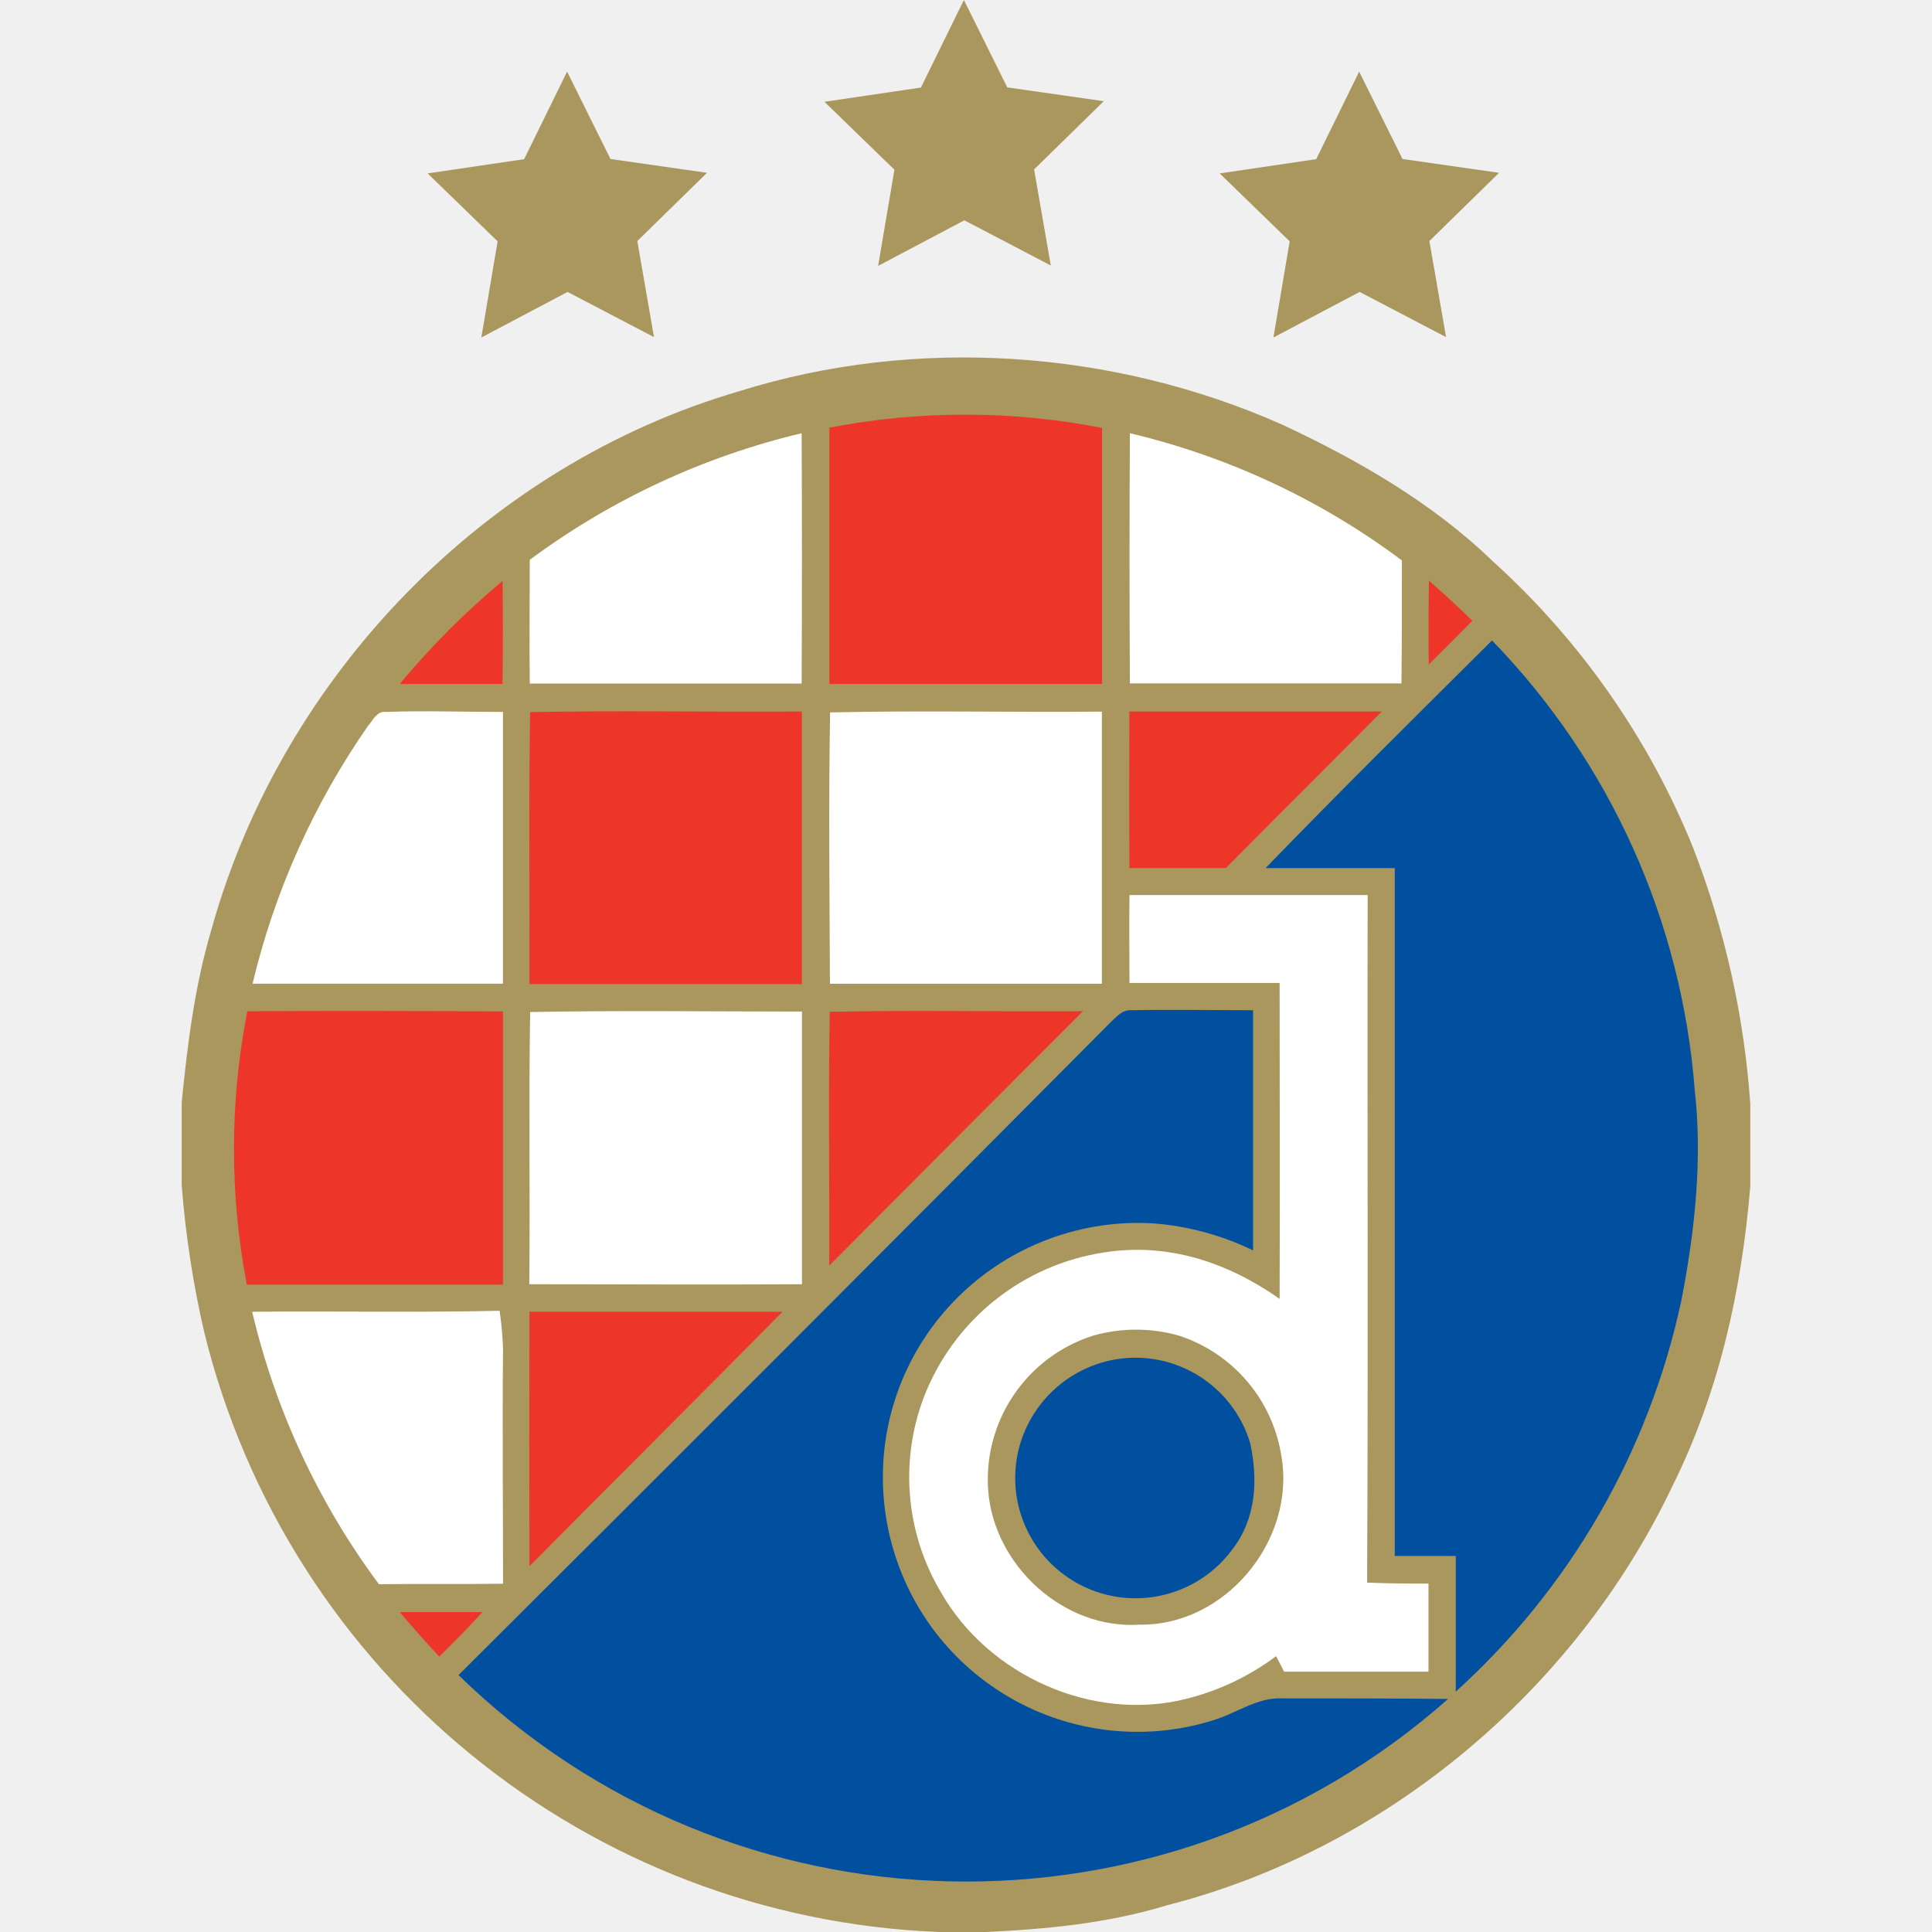
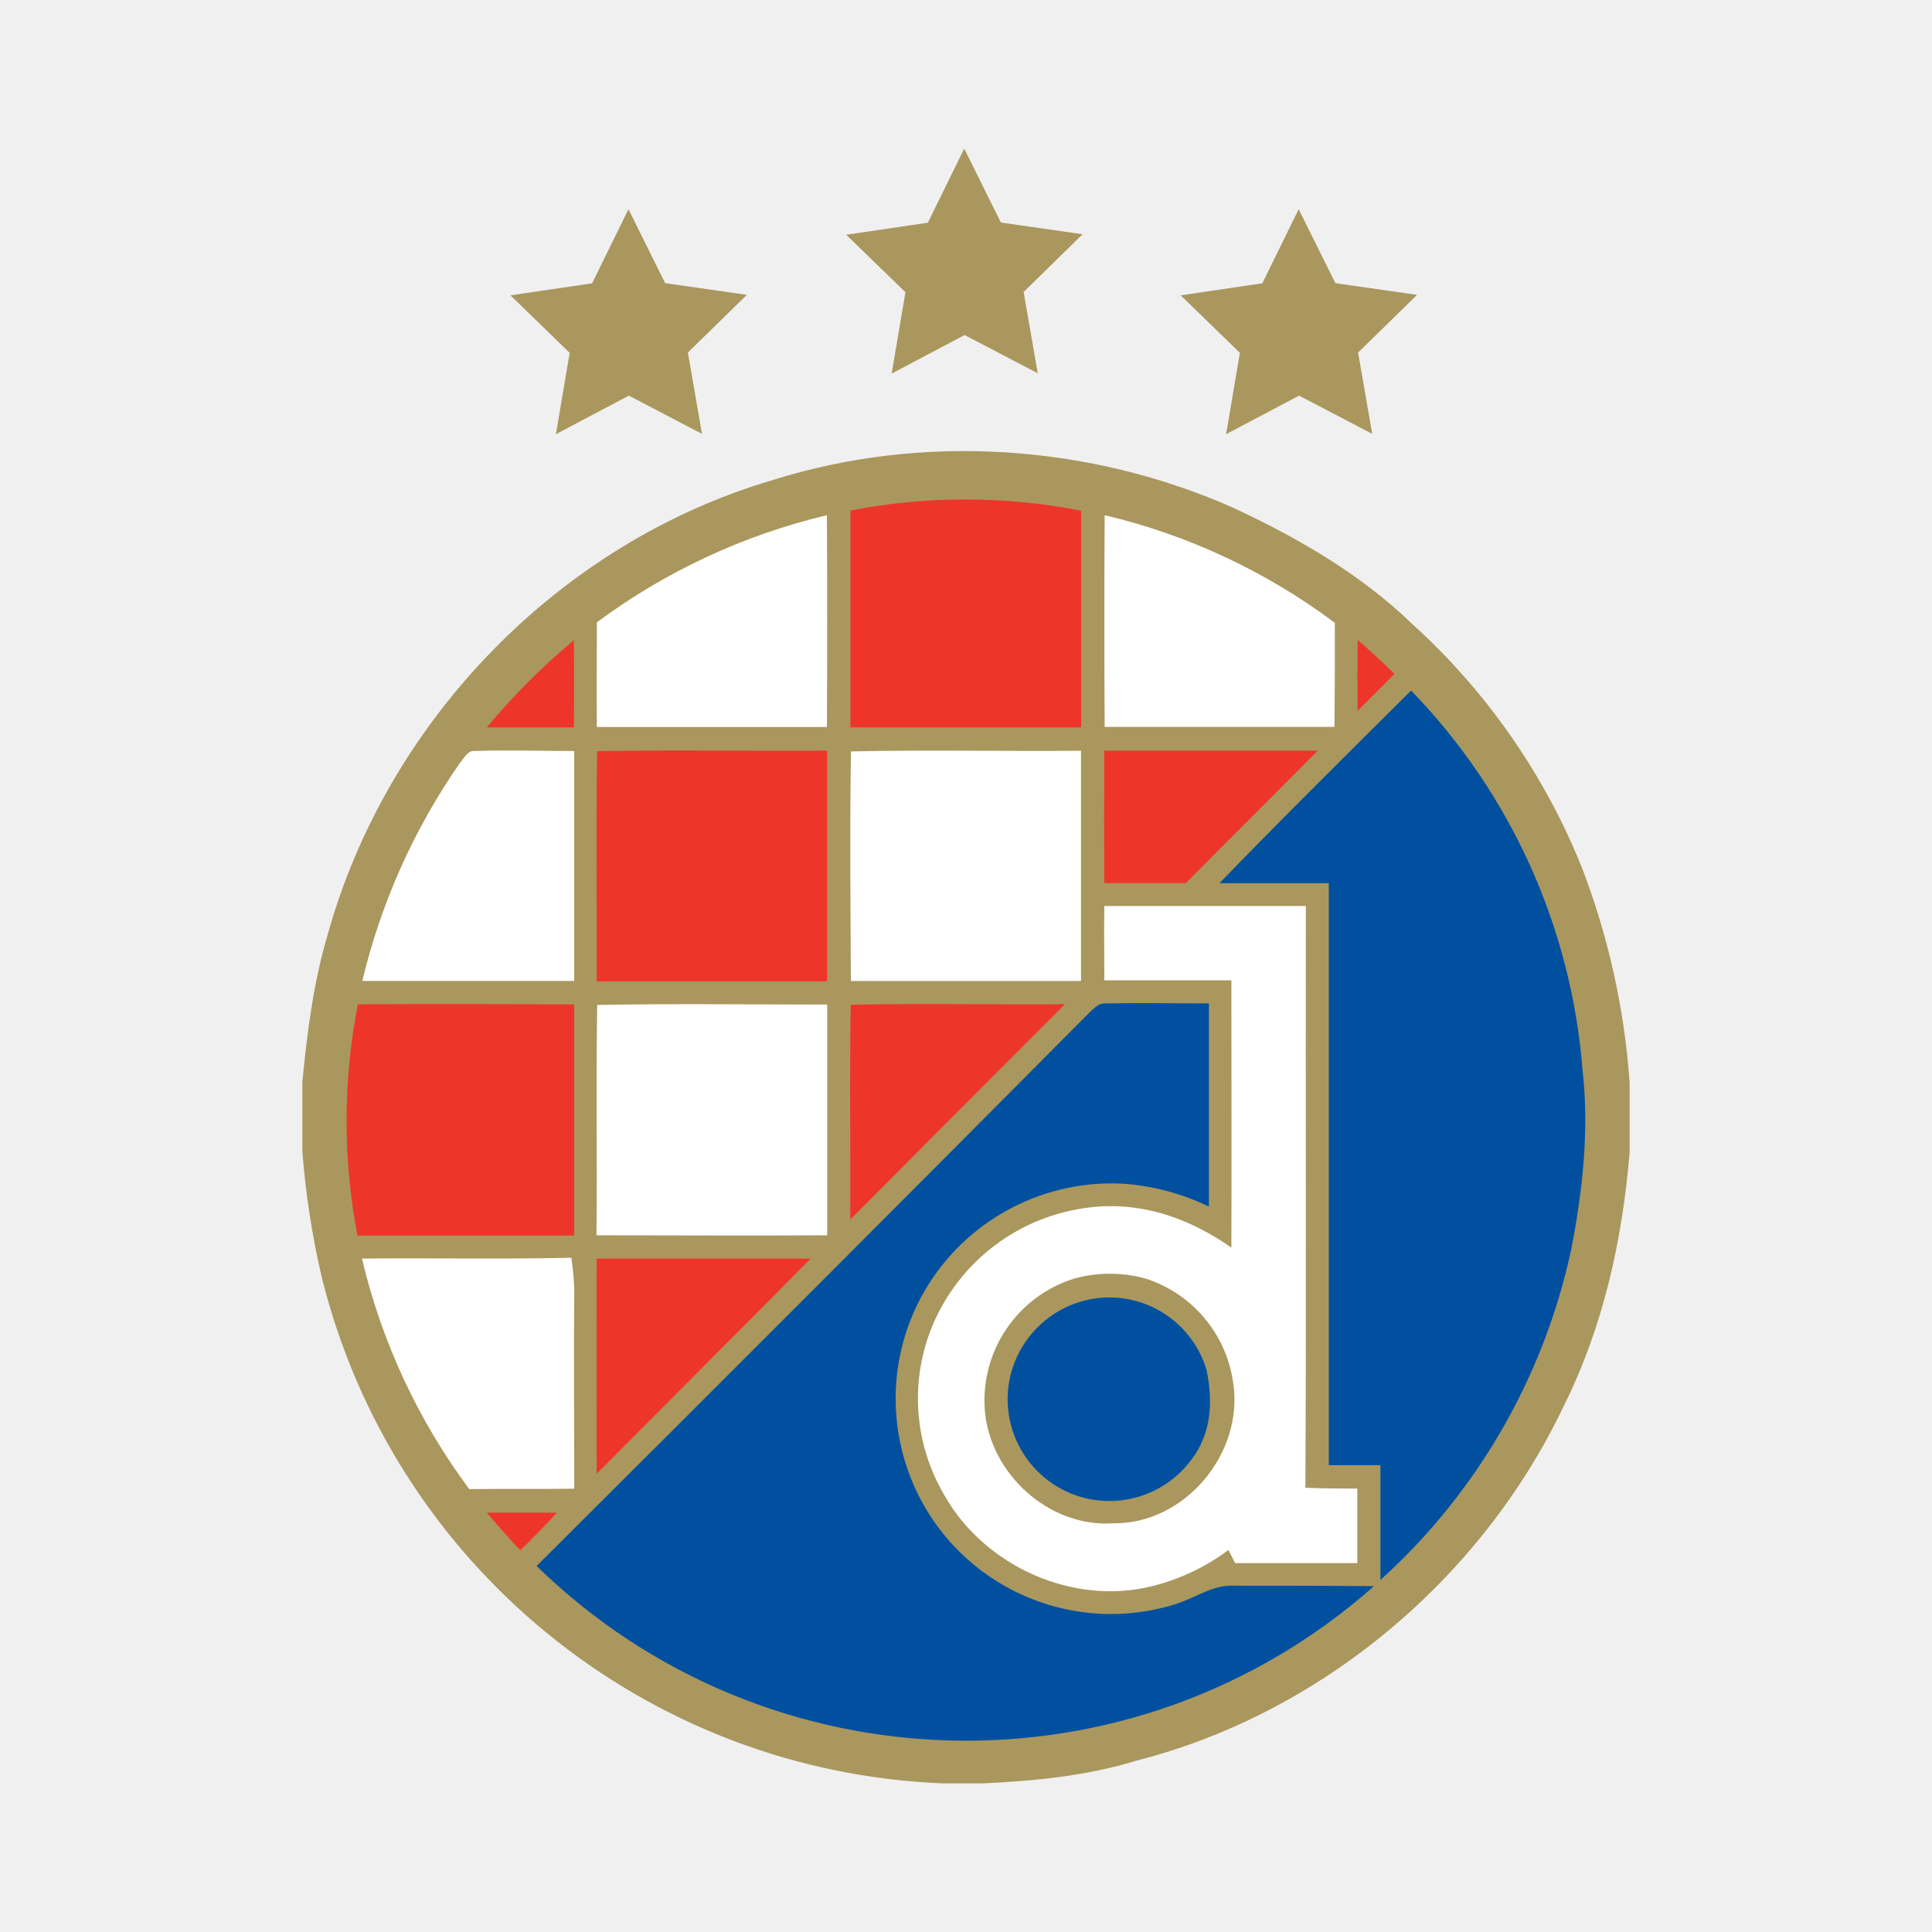
<svg xmlns="http://www.w3.org/2000/svg" width="260" height="260" viewBox="0 0 260 260" version="1.1" preserveAspectRatio="xMidYMid meet">
-   <svg id="Ebene_1" overflow="visible" enable-background="new 0 0 1080 800" xml:space="preserve" x="24.453" y="0" width="211.094" height="260" viewBox="0 0 607.3 747.999" preserveAspectRatio="xMidYMid meet">
+   <svg id="Ebene_1" overflow="visible" enable-background="new 0 0 1080 800" xml:space="preserve" x="20" y="20" width="220" height="220" viewBox="0 0 607.3 747.999" preserveAspectRatio="xMidYMid meet">
    <defs id="defs23" />
    <path fill="#aa975e" d="m 425.935,164.344 c 29.095,13.546 58.219,30.294 81.4,52.707 34.059,30.731 60.69,68.798 77.891,111.324 12.264,31.727 19.703,65.11 22.074,99.042 v 31.896 c -3.386,40.516 -12.1,79.86 -30.325,116.404 -37.621,78.784 -110.832,140.356 -195.526,161.938 -22.874,6.988 -46.396,9.235 -70.163,10.344 H 293.275 C 157.357,742.674 41.353,648.085 8.775,516.02 4.406,497.203 1.472,478.081 0,458.819 V 426.8 C 2.279,404.048 5.019,381.635 11.607,359.561 38.883,261.567 117.791,180.105 215.723,151.503 284.1,130.048 360.576,135.344 425.935,164.344" id="path1" />
    <path fill="#ee352a" d="m 356.327,165.668 v 99.134 H 250.76 v -99.226 c 34.869,-6.742 70.709,-6.711 105.567,0.092" id="path2" />
    <path fill="#ffffff" d="m 240.015,167.73 c 0.164,32.306 0.164,64.61 0,96.917 h -105.26 c -0.185,-15.979 0,-31.926 0,-47.904 31.404,-23.3 67.216,-39.973 105.26,-49.013" id="path3" />
    <path fill="#ffffff" d="m 367.101,167.73 c 38.115,9.02 73.966,25.788 105.322,49.259 0,15.886 0,31.741 -0.185,47.596 H 367.101 c -0.183,-32.242 -0.183,-64.528 0,-96.855" id="path4" />
    <path fill="#ee352a" d="m 124.225,224.933 c 0.164,13.259 0.164,26.548 0,39.869 H 84.417 c 12.022,-14.48 25.348,-27.826 39.808,-39.869" id="path5" />
    <path fill="#ee352a" d="m 482.891,224.809 6.158,5.479 c 3.612,3.306 7.163,6.65 10.652,10.037 -5.604,5.665 -11.237,11.36 -16.902,16.963 -0.093,-10.805 -0.093,-21.642 0.092,-32.479" id="path6" />
    <path fill="#00509f" d="m 507.305,247.961 c 45.673,47.062 73.438,108.621 78.477,174.008 3.079,27.031 0,54.924 -5.173,81.522 -12.481,58.402 -43.041,111.39 -87.342,151.44 V 602.409 H 469.654 V 336.104 h -50.028 c 28.723,-29.71 58.278,-58.895 87.679,-88.143" id="path7" />
    <path fill="#ffffff" d="m 78.907,275.638 c 15.115,-0.555 30.324,0 45.472,0 V 380.836 H 27.431 c 8.528,-35.734 23.67,-69.556 44.643,-99.719 1.876,-2.062 3.445,-5.879 6.833,-5.479" id="path8" />
    <path fill="#ee352a" d="m 134.878,275.7 c 35.005,-0.677 70.225,0 105.229,-0.246 V 381.022 H 134.631 c 0.124,-35.036 -0.307,-70.194 0.247,-105.322" id="path9" />
    <path fill="#ffffff" d="m 251.036,275.823 c 34.974,-0.8 70.193,0 105.229,-0.308 V 380.868 H 250.974 c -0.153,-34.943 -0.553,-70.04 0.062,-105.045" id="path10" />
    <path fill="#ee352a" d="m 366.887,275.454 h 97.748 c -20.104,20.258 -40.3,40.331 -60.373,60.619 h -37.345 c -0.122,-20.165 -0.062,-40.392 -0.03,-60.619" id="path11" />
    <path fill="#ffffff" d="m 459.155,346.54 c -0.186,88.729 0.246,177.455 -0.217,266.184 7.913,0.338 15.825,0.399 23.769,0.37 v 34.11 H 426.799 L 423.72,641.2 c -10.429,7.813 -22.322,13.444 -34.974,16.563 -35.99,9.052 -76.382,-9.051 -94.7,-41.131 -13.72,-22.897 -16.183,-50.822 -6.681,-75.768 11.556,-29.895 38.276,-51.278 69.978,-56.001 24.63,-3.849 47.721,3.94 67.731,18.011 0.153,-40.762 0,-81.555 0,-122.315 h -58.125 c 0,-11.33 -0.186,-22.66 0,-34.021 30.756,-0.029 61.481,0.033 92.206,0.002" id="path12" />
    <path fill="#ee352a" d="M 124.38,391.581 V 497.365 H 25.216 c -6.712,-34.969 -6.648,-70.899 0.186,-105.846 32.91,-0.184 65.82,-0.123 98.978,0.062" id="path13" />
    <path fill="#ffffff" d="m 134.908,391.827 c 35.005,-0.677 70.193,-0.185 105.229,-0.185 V 497.21 c -35.188,0.245 -70.378,0 -105.566,0 0.367,-35.004 -0.247,-70.316 0.337,-105.383" id="path14" />
    <path fill="#ee352a" d="m 250.913,391.735 c 32.603,-0.708 65.422,0 98.024,-0.246 -32.839,32.839 -65.586,65.679 -98.239,98.519 0.152,-32.728 -0.401,-65.608 0.215,-98.273" id="path15" />
    <path fill="#00509f" d="m 367.996,391.119 c 15.607,-0.308 31.218,0 46.796,0 v 92.978 c -12.178,-5.902 -25.359,-9.455 -38.854,-10.468 -35.862,-2.039 -70.021,15.487 -89.28,45.811 -29.021,46.024 -15.236,106.86 30.788,135.881 24.335,15.344 54.159,19.285 81.646,10.788 9.513,-2.863 17.209,-8.99 26.877,-8.559 21.549,0 42.886,0 64.344,0.215 -110.43,97.721 -277.547,93.69 -383.142,-9.235 84.52,-84.15 168.813,-168.538 252.883,-253.16 2.493,-2.219 4.155,-4.497 7.942,-4.251" id="path16" />
    <path fill="#ffffff" d="m 27.278,507.863 c 31.957,-0.308 63.914,0.339 95.809,-0.37 0.685,4.777 1.127,9.587 1.323,14.408 -0.309,30.387 0,60.835 0,91.253 -16.04,0.246 -32.049,0 -48.059,0.186 C 52.972,581.895 36.272,546 27.278,507.863" id="path17" />
    <path fill="#ee352a" d="m 134.631,507.863 h 97.963 c -32.479,32.941 -65.329,65.575 -97.963,98.519 -0.082,-32.839 -0.082,-65.68 0,-98.519" id="path18" />
    <path fill="#aa975e" d="m 352.91,517.099 c 10.838,-3.078 22.318,-3.078 33.156,0 21.018,6.844 36.382,24.947 39.716,46.796 5.542,32.573 -21.797,65.669 -55.047,65.114 -29.37,1.848 -56.217,-22.905 -58.494,-51.876 -1.979,-27.014 14.848,-51.852 40.669,-60.034" id="path19" />
    <path fill="#00509f" d="m 361.345,526.336 c 23.136,-3.992 45.606,9.927 52.338,32.419 3.078,14.314 2.309,29.31 -7.02,41.254 -15.352,20.645 -44.529,24.936 -65.174,9.586 -14.903,-11.082 -21.802,-29.959 -17.552,-48.039 4.349,-18.138 19.04,-31.972 37.408,-35.22" id="path20" />
    <path fill="#ee352a" d="m 84.418,624.145 h 32.019 c -5.419,5.942 -11.021,11.638 -16.718,17.241 -5.264,-5.634 -10.344,-11.361 -15.301,-17.241" id="path21" />
    <polygon fill="#aa975e" points="522.546,59.898 485.188,65.408 512.284,91.708 505.981,128.94 539.367,111.296 572.828,128.796 566.365,91.592 593.35,65.177 555.969,59.826 539.185,26 " id="polygon21" transform="translate(-236.349,-26)" />
    <polygon fill="#aa975e" points="368.921,87.626 331.564,93.136 358.66,119.436 352.357,156.668 385.742,139.024 419.204,156.524 412.74,119.32 439.726,92.904 402.345,87.554 385.56,53.728 " id="polygon22" transform="translate(-236.349,-26)" />
    <polygon fill="#aa975e" points="692.219,53.729 675.579,87.626 638.223,93.136 665.32,119.437 659.016,156.668 692.402,139.024 725.864,156.524 719.4,119.32 746.385,92.904 709.004,87.554 " id="polygon23" transform="translate(-236.349,-26)" />
  </svg>
</svg>
